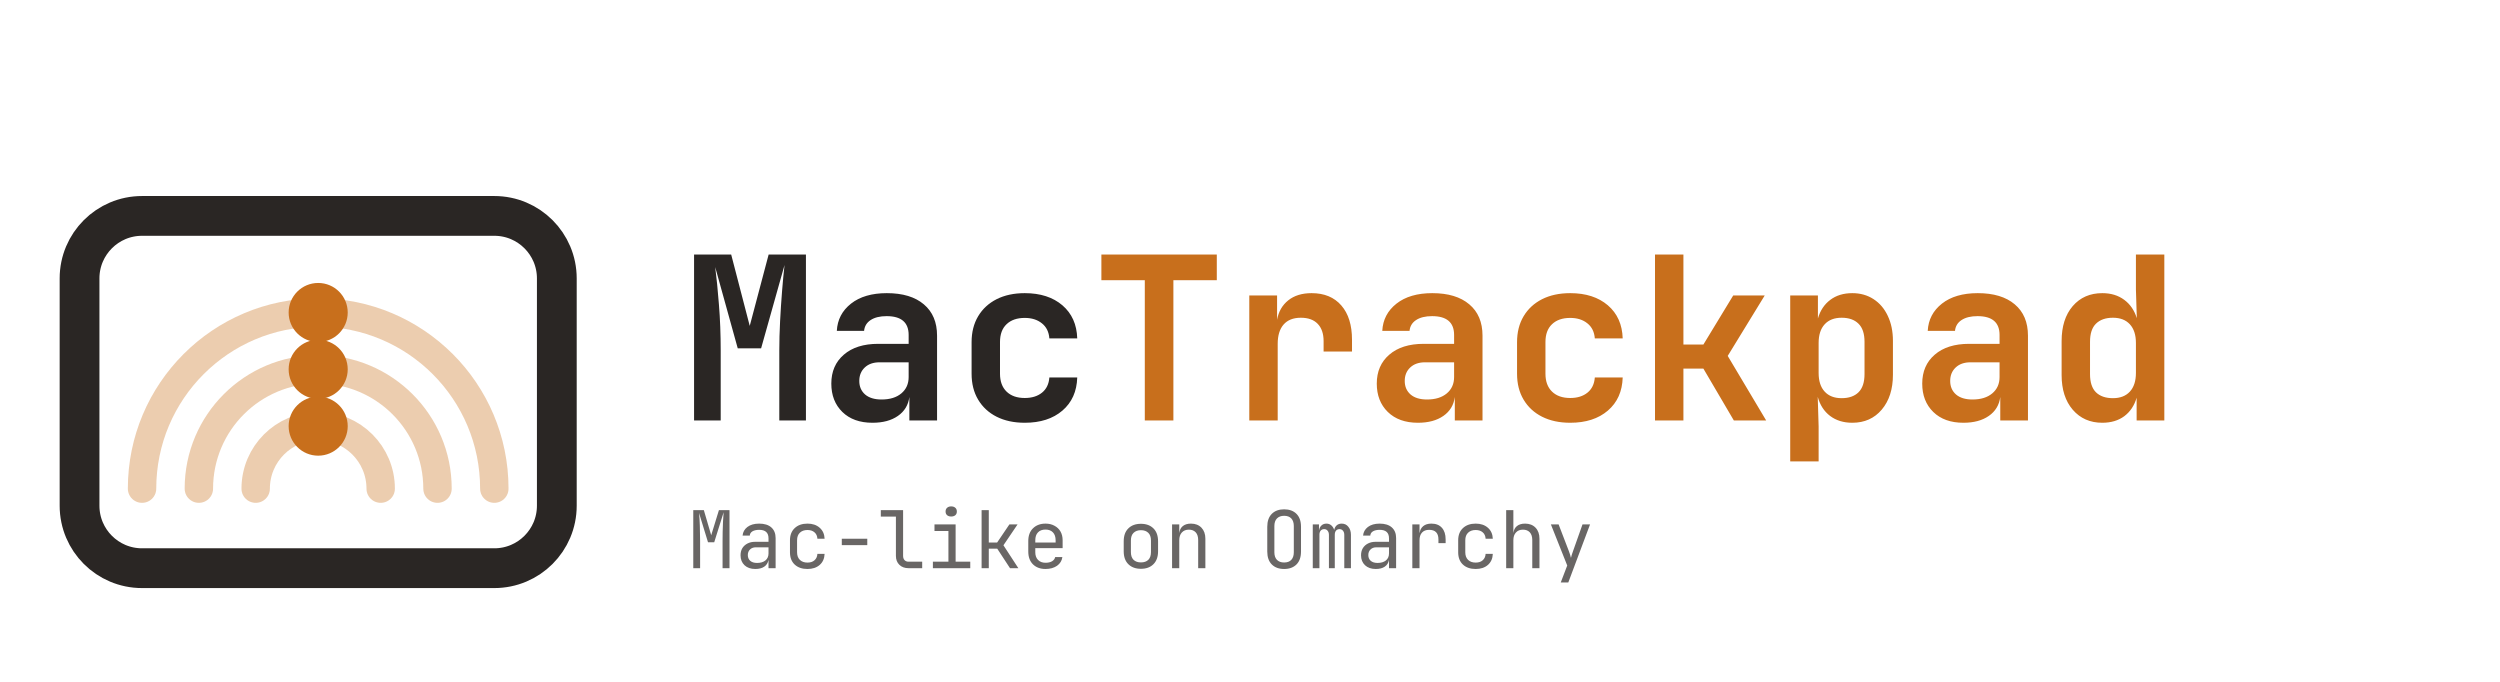
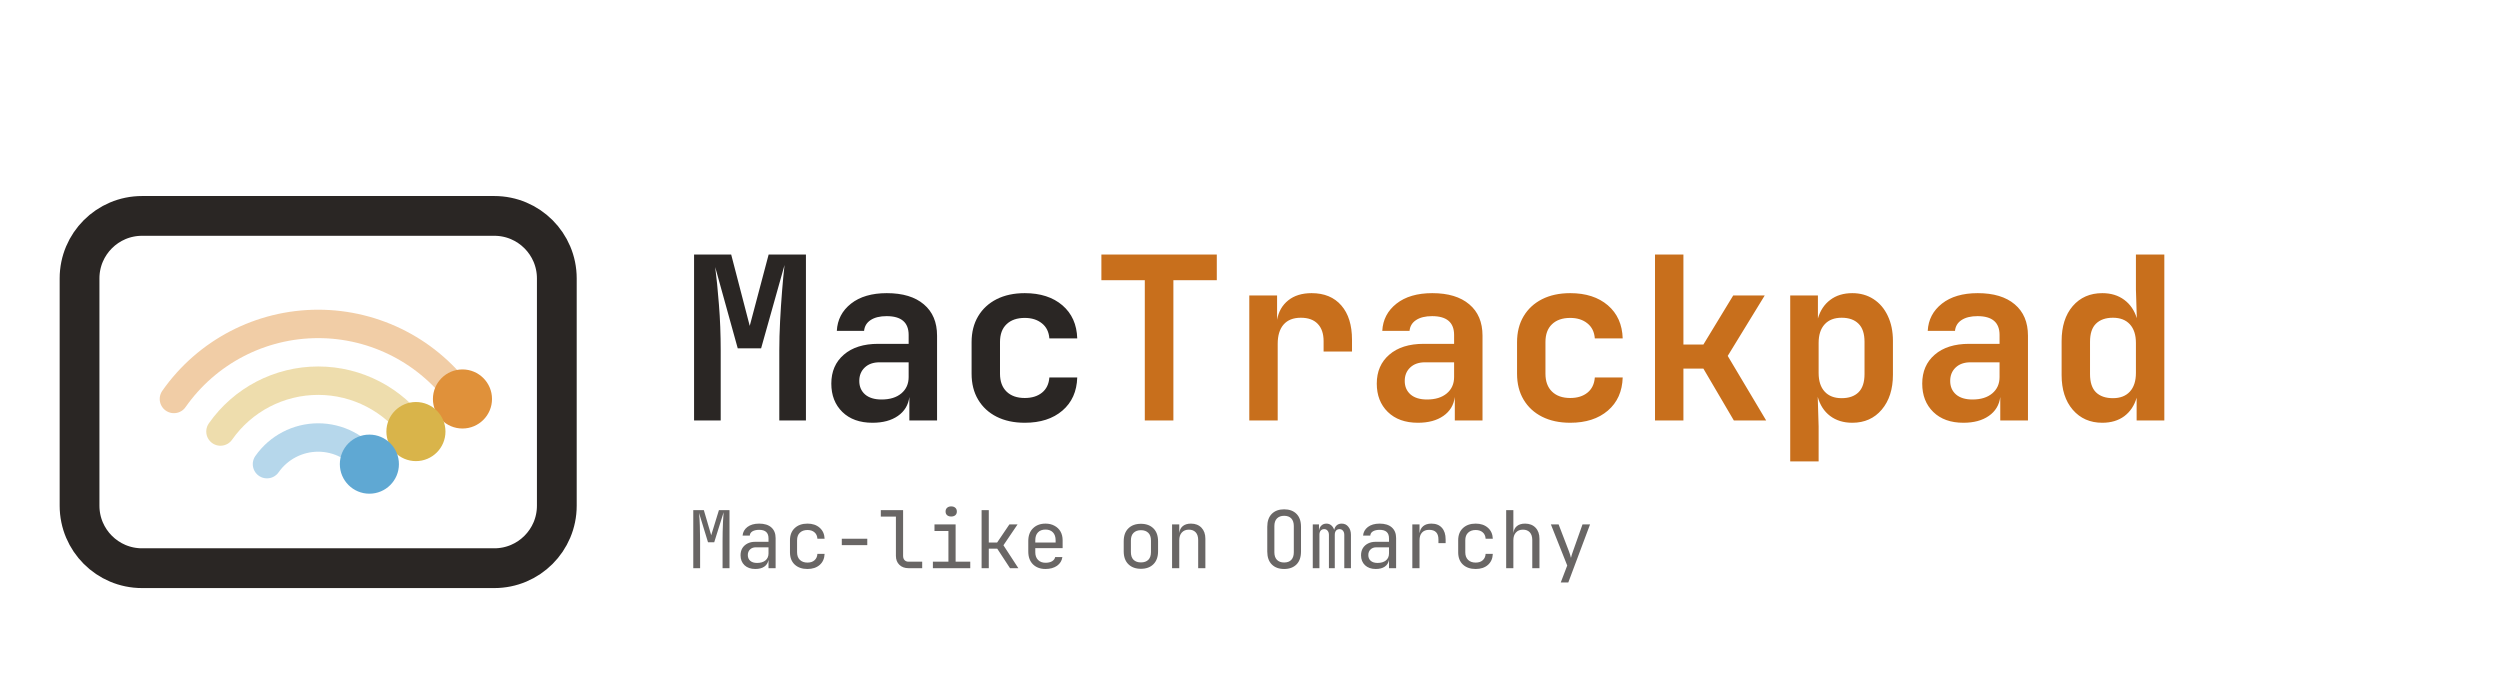
<svg xmlns="http://www.w3.org/2000/svg" width="440" height="120" viewBox="0 0 440 120">
  <path fill="none" stroke-width="7" stroke-linecap="butt" stroke-linejoin="miter" stroke="rgb(16.471%, 14.902%, 14.118%)" stroke-opacity="1" stroke-miterlimit="4" d="M 25 38 L 87 38 C 93.074 38 98 42.926 98 49 L 98 89 C 98 95.074 93.074 100 87 100 L 25 100 C 18.926 100 14 95.074 14 89 L 14 49 C 14 42.926 18.926 38 25 38 Z M 25 38 " />
-   <path fill="none" stroke-width="5" stroke-linecap="round" stroke-linejoin="miter" stroke="rgb(78.431%, 43.529%, 10.98%)" stroke-opacity="0.35" stroke-miterlimit="4" d="M 45 86 C 45 79.926 49.926 75 56 75 C 62.074 75 67 79.926 67 86 " />
-   <path fill="none" stroke-width="5" stroke-linecap="round" stroke-linejoin="miter" stroke="rgb(78.431%, 43.529%, 10.98%)" stroke-opacity="0.35" stroke-miterlimit="4" d="M 35 86 C 35 74.402 44.402 65 56 65 C 67.598 65 77 74.402 77 86 " />
-   <path fill="none" stroke-width="5" stroke-linecap="round" stroke-linejoin="miter" stroke="rgb(78.431%, 43.529%, 10.98%)" stroke-opacity="0.35" stroke-miterlimit="4" d="M 25 86 C 25 68.879 38.879 55 56 55 C 73.121 55 87 68.879 87 86 " />
-   <path fill-rule="nonzero" fill="rgb(78.431%, 43.529%, 10.98%)" fill-opacity="1" d="M 61.199 75 C 61.199 77.871 58.871 80.199 56 80.199 C 53.129 80.199 50.801 77.871 50.801 75 C 50.801 72.129 53.129 69.801 56 69.801 C 58.871 69.801 61.199 72.129 61.199 75 Z M 61.199 75 " />
-   <path fill-rule="nonzero" fill="rgb(78.431%, 43.529%, 10.98%)" fill-opacity="1" d="M 61.199 65 C 61.199 67.871 58.871 70.199 56 70.199 C 53.129 70.199 50.801 67.871 50.801 65 C 50.801 62.129 53.129 59.801 56 59.801 C 58.871 59.801 61.199 62.129 61.199 65 Z M 61.199 65 " />
-   <path fill-rule="nonzero" fill="rgb(78.431%, 43.529%, 10.98%)" fill-opacity="1" d="M 61.199 55 C 61.199 57.871 58.871 60.199 56 60.199 C 53.129 60.199 50.801 57.871 50.801 55 C 50.801 52.129 53.129 49.801 56 49.801 C 58.871 49.801 61.199 52.129 61.199 55 Z M 61.199 55 " />
+   <path fill="none" stroke-width="5" stroke-linecap="round" stroke-linejoin="miter" stroke="rgb(87.843%, 56.863%, 22.745%)" stroke-opacity="0.45" stroke-miterlimit="4" d="M 30.609 70.219 C 36.41 61.938 45.887 57.008 56 57.008 C 66.113 57.008 75.59 61.938 81.391 70.219 " />
+   <path fill="none" stroke-width="5" stroke-linecap="round" stroke-linejoin="miter" stroke="rgb(85.098%, 70.588%, 29.02%)" stroke-opacity="0.45" stroke-miterlimit="4" d="M 38.801 75.949 C 42.73 70.34 49.148 67 56 67 C 62.852 67 69.27 70.34 73.199 75.949 " />
+   <path fill="none" stroke-width="5" stroke-linecap="round" stroke-linejoin="miter" stroke="rgb(37.255%, 65.882%, 82.745%)" stroke-opacity="0.45" stroke-miterlimit="4" d="M 46.988 81.691 C 49.047 78.75 52.41 77 56 77 C 59.59 77 62.953 78.75 65.012 81.691 " />
+   <path fill-rule="nonzero" fill="rgb(87.843%, 56.863%, 22.745%)" fill-opacity="1" d="M 86.594 70.219 C 86.594 73.09 84.266 75.418 81.395 75.418 C 78.523 75.418 76.195 73.09 76.195 70.219 C 76.195 67.348 78.523 65.02 81.395 65.02 C 84.266 65.02 86.594 67.348 86.594 70.219 Z M 86.594 70.219 " />
+   <path fill-rule="nonzero" fill="rgb(85.098%, 70.588%, 29.02%)" fill-opacity="1" d="M 78.402 75.953 C 78.402 78.828 76.074 81.156 73.203 81.156 C 70.332 81.156 68.004 78.828 68.004 75.953 C 68.004 73.082 70.332 70.754 73.203 70.754 C 76.074 70.754 78.402 73.082 78.402 75.953 Z M 78.402 75.953 " />
+   <path fill-rule="nonzero" fill="rgb(37.255%, 65.882%, 82.745%)" fill-opacity="1" d="M 70.211 81.691 C 70.211 84.562 67.883 86.891 65.012 86.891 C 62.141 86.891 59.812 84.562 59.812 81.691 C 59.812 78.82 62.141 76.492 65.012 76.492 C 67.883 76.492 70.211 78.82 70.211 81.691 Z M 70.211 81.691 " />
  <path fill-rule="nonzero" fill="rgb(16.471%, 14.902%, 14.118%)" fill-opacity="1" d="M 122.156 74 L 122.156 44.797 L 128.688 44.797 L 131.953 57.359 L 135.281 44.797 L 141.844 44.797 L 141.844 74 L 137.156 74 L 137.156 61.719 C 137.156 60.043 137.203 58.305 137.297 56.5 C 137.391 54.699 137.504 52.953 137.641 51.266 C 137.773 49.57 137.922 48.027 138.078 46.641 L 133.953 61.312 L 129.844 61.312 L 125.875 47 C 126.113 48.844 126.332 51.043 126.531 53.594 C 126.738 56.137 126.844 58.844 126.844 61.719 L 126.844 74 Z M 153.562 74.406 C 151.32 74.406 149.551 73.773 148.25 72.5 C 146.957 71.23 146.312 69.57 146.312 67.516 C 146.312 65.383 147.047 63.684 148.516 62.422 C 149.984 61.152 152 60.516 154.562 60.516 L 159.922 60.516 L 159.922 58.953 C 159.922 56.746 158.629 55.641 156.047 55.641 C 154.867 55.641 153.93 55.871 153.234 56.328 C 152.547 56.777 152.16 57.414 152.078 58.234 L 147.281 58.234 C 147.383 56.266 148.219 54.668 149.781 53.438 C 151.344 52.211 153.441 51.594 156.078 51.594 C 158.879 51.594 161.051 52.25 162.594 53.562 C 164.145 54.867 164.922 56.703 164.922 59.078 L 164.922 74 L 160.047 74 L 160.047 69.875 C 159.859 71.293 159.188 72.402 158.031 73.203 C 156.883 74.004 155.395 74.406 153.562 74.406 Z M 155.156 70.312 C 156.625 70.312 157.785 69.953 158.641 69.234 C 159.492 68.516 159.922 67.559 159.922 66.359 L 159.922 63.766 L 154.797 63.766 C 153.703 63.766 152.832 64.074 152.188 64.688 C 151.551 65.293 151.234 66.078 151.234 67.047 C 151.234 68.027 151.57 68.82 152.25 69.422 C 152.938 70.016 153.906 70.312 155.156 70.312 Z M 180.359 74.406 C 178.461 74.406 176.812 74.051 175.406 73.344 C 174.008 72.637 172.926 71.637 172.156 70.344 C 171.383 69.055 171 67.527 171 65.766 L 171 60.234 C 171 58.477 171.383 56.949 172.156 55.656 C 172.926 54.367 174.008 53.367 175.406 52.656 C 176.812 51.949 178.461 51.594 180.359 51.594 C 183.109 51.594 185.316 52.309 186.984 53.734 C 188.648 55.164 189.52 57.105 189.594 59.562 L 184.688 59.562 C 184.602 58.418 184.164 57.531 183.375 56.906 C 182.594 56.273 181.586 55.953 180.359 55.953 C 178.992 55.953 177.926 56.324 177.156 57.062 C 176.383 57.793 176 58.84 176 60.203 L 176 65.766 C 176 67.121 176.383 68.172 177.156 68.922 C 177.926 69.672 178.992 70.047 180.359 70.047 C 181.609 70.047 182.617 69.734 183.391 69.109 C 184.172 68.477 184.602 67.586 184.688 66.438 L 189.594 66.438 C 189.52 68.898 188.648 70.84 186.984 72.266 C 185.316 73.695 183.109 74.406 180.359 74.406 Z M 120 33.199 " />
  <path fill-rule="nonzero" fill="rgb(78.431%, 43.529%, 10.98%)" fill-opacity="1" d="M 201.484 74 L 201.484 49.312 L 193.844 49.312 L 193.844 44.797 L 214.156 44.797 L 214.156 49.312 L 206.516 49.312 L 206.516 74 Z M 219.875 74 L 219.875 52 L 224.766 52 L 224.766 56.281 C 225.023 54.844 225.68 53.703 226.734 52.859 C 227.785 52.016 229.156 51.594 230.844 51.594 C 233.082 51.594 234.828 52.32 236.078 53.766 C 237.328 55.203 237.953 57.215 237.953 59.797 L 237.953 61.875 L 232.953 61.875 L 232.953 60.047 C 232.953 58.715 232.602 57.695 231.906 56.984 C 231.219 56.277 230.234 55.922 228.953 55.922 C 227.617 55.922 226.602 56.324 225.906 57.125 C 225.219 57.918 224.875 59.047 224.875 60.516 L 224.875 74 Z M 249.562 74.406 C 247.32 74.406 245.551 73.773 244.25 72.5 C 242.957 71.23 242.312 69.57 242.312 67.516 C 242.312 65.383 243.047 63.684 244.516 62.422 C 245.984 61.152 248 60.516 250.562 60.516 L 255.922 60.516 L 255.922 58.953 C 255.922 56.746 254.629 55.641 252.047 55.641 C 250.867 55.641 249.93 55.871 249.234 56.328 C 248.547 56.777 248.16 57.414 248.078 58.234 L 243.281 58.234 C 243.383 56.266 244.219 54.668 245.781 53.438 C 247.344 52.211 249.441 51.594 252.078 51.594 C 254.879 51.594 257.051 52.25 258.594 53.562 C 260.145 54.867 260.922 56.703 260.922 59.078 L 260.922 74 L 256.047 74 L 256.047 69.875 C 255.859 71.293 255.188 72.402 254.031 73.203 C 252.883 74.004 251.395 74.406 249.562 74.406 Z M 251.156 70.312 C 252.625 70.312 253.785 69.953 254.641 69.234 C 255.492 68.516 255.922 67.559 255.922 66.359 L 255.922 63.766 L 250.797 63.766 C 249.703 63.766 248.832 64.074 248.188 64.688 C 247.551 65.293 247.234 66.078 247.234 67.047 C 247.234 68.027 247.57 68.82 248.25 69.422 C 248.938 70.016 249.906 70.312 251.156 70.312 Z M 276.359 74.406 C 274.461 74.406 272.812 74.051 271.406 73.344 C 270.008 72.637 268.926 71.637 268.156 70.344 C 267.383 69.055 267 67.527 267 65.766 L 267 60.234 C 267 58.477 267.383 56.949 268.156 55.656 C 268.926 54.367 270.008 53.367 271.406 52.656 C 272.812 51.949 274.461 51.594 276.359 51.594 C 279.109 51.594 281.316 52.309 282.984 53.734 C 284.648 55.164 285.52 57.105 285.594 59.562 L 280.688 59.562 C 280.602 58.418 280.164 57.531 279.375 56.906 C 278.594 56.273 277.586 55.953 276.359 55.953 C 274.992 55.953 273.926 56.324 273.156 57.062 C 272.383 57.793 272 58.84 272 60.203 L 272 65.766 C 272 67.121 272.383 68.172 273.156 68.922 C 273.926 69.672 274.992 70.047 276.359 70.047 C 277.609 70.047 278.617 69.734 279.391 69.109 C 280.172 68.477 280.602 67.586 280.688 66.438 L 285.594 66.438 C 285.52 68.898 284.648 70.84 282.984 72.266 C 281.316 73.695 279.109 74.406 276.359 74.406 Z M 291.281 74 L 291.281 44.797 L 296.281 44.797 L 296.281 60.641 L 299.797 60.641 L 305.047 52 L 310.594 52 L 304.078 62.641 L 310.844 74 L 305.156 74 L 299.797 64.875 L 296.281 64.875 L 296.281 74 Z M 315.078 81.203 L 315.078 52 L 319.953 52 L 319.953 56.047 C 320.359 54.652 321.082 53.562 322.125 52.781 C 323.164 51.992 324.457 51.594 326 51.594 C 327.414 51.594 328.66 51.945 329.734 52.641 C 330.816 53.34 331.656 54.324 332.25 55.594 C 332.852 56.855 333.156 58.324 333.156 60 L 333.156 65.953 C 333.156 68.496 332.5 70.543 331.188 72.094 C 329.883 73.637 328.156 74.406 326 74.406 C 324.457 74.406 323.156 74.004 322.094 73.203 C 321.039 72.402 320.316 71.281 319.922 69.844 L 320.078 75.047 L 320.078 81.203 Z M 324.125 70.078 C 325.406 70.078 326.395 69.734 327.094 69.047 C 327.801 68.352 328.156 67.281 328.156 65.844 L 328.156 60.156 C 328.156 58.719 327.801 57.656 327.094 56.969 C 326.395 56.273 325.406 55.922 324.125 55.922 C 322.844 55.922 321.848 56.309 321.141 57.078 C 320.43 57.852 320.078 58.945 320.078 60.359 L 320.078 65.641 C 320.078 67.059 320.43 68.152 321.141 68.922 C 321.848 69.695 322.844 70.078 324.125 70.078 Z M 345.562 74.406 C 343.32 74.406 341.551 73.773 340.25 72.5 C 338.957 71.23 338.312 69.57 338.312 67.516 C 338.312 65.383 339.047 63.684 340.516 62.422 C 341.984 61.152 344 60.516 346.562 60.516 L 351.922 60.516 L 351.922 58.953 C 351.922 56.746 350.629 55.641 348.047 55.641 C 346.867 55.641 345.93 55.871 345.234 56.328 C 344.547 56.777 344.16 57.414 344.078 58.234 L 339.281 58.234 C 339.383 56.266 340.219 54.668 341.781 53.438 C 343.344 52.211 345.441 51.594 348.078 51.594 C 350.879 51.594 353.051 52.25 354.594 53.562 C 356.145 54.867 356.922 56.703 356.922 59.078 L 356.922 74 L 352.047 74 L 352.047 69.875 C 351.859 71.293 351.188 72.402 350.031 73.203 C 348.883 74.004 347.395 74.406 345.562 74.406 Z M 347.156 70.312 C 348.625 70.312 349.785 69.953 350.641 69.234 C 351.492 68.516 351.922 67.559 351.922 66.359 L 351.922 63.766 L 346.797 63.766 C 345.703 63.766 344.832 64.074 344.188 64.688 C 343.551 65.293 343.234 66.078 343.234 67.047 C 343.234 68.027 343.57 68.82 344.25 69.422 C 344.938 70.016 345.906 70.312 347.156 70.312 Z M 370 74.406 C 367.863 74.406 366.133 73.648 364.812 72.125 C 363.5 70.605 362.844 68.562 362.844 66 L 362.844 60.047 C 362.844 57.453 363.492 55.398 364.797 53.875 C 366.109 52.355 367.844 51.594 370 51.594 C 371.52 51.594 372.805 51.984 373.859 52.766 C 374.91 53.539 375.648 54.617 376.078 56 L 375.922 50.953 L 375.922 44.797 L 380.922 44.797 L 380.922 74 L 376.047 74 L 376.047 70 C 375.641 71.387 374.914 72.469 373.875 73.25 C 372.832 74.02 371.539 74.406 370 74.406 Z M 371.875 70.078 C 373.156 70.078 374.148 69.695 374.859 68.922 C 375.566 68.152 375.922 67.059 375.922 65.641 L 375.922 60.359 C 375.922 58.945 375.566 57.852 374.859 57.078 C 374.148 56.309 373.156 55.922 371.875 55.922 C 370.594 55.922 369.598 56.273 368.891 56.969 C 368.191 57.656 367.844 58.719 367.844 60.156 L 367.844 65.844 C 367.844 67.281 368.191 68.352 368.891 69.047 C 369.598 69.734 370.594 70.078 371.875 70.078 Z M 192 33.199 " />
  <path fill-rule="nonzero" fill="rgb(16.471%, 14.902%, 14.118%)" fill-opacity="0.7" d="M 122.016 100 L 122.016 89.781 L 123.875 89.781 L 125.172 94.203 L 126.531 89.781 L 128.391 89.781 L 128.391 100 L 127.172 100 L 127.172 95.172 C 127.172 94.715 127.176 94.188 127.188 93.594 C 127.207 93 127.227 92.402 127.25 91.797 C 127.281 91.195 127.316 90.648 127.359 90.156 L 125.703 95.438 L 124.609 95.438 L 123.031 90.281 C 123.102 90.969 123.148 91.727 123.172 92.547 C 123.203 93.371 123.219 94.246 123.219 95.172 L 123.219 100 Z M 132.93 100.141 C 132.137 100.141 131.508 99.922 131.039 99.484 C 130.57 99.039 130.336 98.453 130.336 97.734 C 130.336 97.258 130.438 96.84 130.648 96.484 C 130.867 96.133 131.168 95.855 131.555 95.656 C 131.938 95.461 132.375 95.359 132.867 95.359 L 135.258 95.359 L 135.258 94.75 C 135.258 93.75 134.711 93.25 133.617 93.25 C 133.125 93.25 132.73 93.34 132.43 93.516 C 132.137 93.695 131.98 93.945 131.961 94.266 L 130.695 94.266 C 130.746 93.652 131.027 93.148 131.539 92.75 C 132.059 92.355 132.75 92.156 133.617 92.156 C 134.543 92.156 135.258 92.383 135.758 92.828 C 136.258 93.277 136.508 93.902 136.508 94.703 L 136.508 100 L 135.258 100 L 135.258 98.594 L 135.242 98.594 C 135.156 99.074 134.914 99.453 134.508 99.734 C 134.109 100.004 133.586 100.141 132.93 100.141 Z M 133.242 99.078 C 133.855 99.078 134.344 98.934 134.711 98.641 C 135.074 98.34 135.258 97.93 135.258 97.406 L 135.258 96.328 L 133.008 96.328 C 132.602 96.328 132.266 96.453 132.008 96.703 C 131.746 96.953 131.617 97.281 131.617 97.688 C 131.617 98.117 131.758 98.453 132.039 98.703 C 132.328 98.953 132.73 99.078 133.242 99.078 Z M 142.113 100.141 C 141.176 100.141 140.426 99.883 139.863 99.359 C 139.309 98.84 139.035 98.121 139.035 97.203 L 139.035 95.094 C 139.035 94.188 139.309 93.477 139.863 92.953 C 140.426 92.422 141.176 92.156 142.113 92.156 C 142.996 92.156 143.711 92.398 144.254 92.875 C 144.805 93.355 145.098 94 145.129 94.812 L 143.863 94.812 C 143.832 94.324 143.66 93.949 143.348 93.688 C 143.043 93.418 142.633 93.281 142.113 93.281 C 141.559 93.281 141.117 93.438 140.785 93.75 C 140.449 94.062 140.285 94.512 140.285 95.094 L 140.285 97.203 C 140.285 97.777 140.449 98.227 140.785 98.547 C 141.117 98.859 141.559 99.016 142.113 99.016 C 142.633 99.016 143.043 98.883 143.348 98.609 C 143.66 98.34 143.832 97.965 143.863 97.484 L 145.129 97.484 C 145.098 98.309 144.805 98.961 144.254 99.438 C 143.711 99.906 142.996 100.141 142.113 100.141 Z M 148.156 95.938 L 148.156 94.812 L 152.641 94.812 L 152.641 95.938 Z M 159.914 100 C 159.234 100 158.695 99.805 158.289 99.406 C 157.883 99.012 157.68 98.484 157.68 97.828 L 157.68 90.922 L 155.023 90.922 L 155.023 89.781 L 158.945 89.781 L 158.945 97.828 C 158.945 98.152 159.031 98.406 159.211 98.594 C 159.387 98.773 159.621 98.859 159.914 98.859 L 162.305 98.859 L 162.305 100 Z M 164.188 100 L 164.188 98.859 L 166.922 98.859 L 166.922 93.453 L 164.469 93.453 L 164.469 92.297 L 168.188 92.297 L 168.188 98.859 L 170.766 98.859 L 170.766 100 Z M 167.406 90.906 C 167.102 90.906 166.863 90.828 166.688 90.672 C 166.508 90.516 166.422 90.305 166.422 90.031 C 166.422 89.75 166.508 89.531 166.688 89.375 C 166.863 89.211 167.102 89.125 167.406 89.125 C 167.719 89.125 167.961 89.211 168.141 89.375 C 168.316 89.531 168.406 89.75 168.406 90.031 C 168.406 90.305 168.316 90.516 168.141 90.672 C 167.961 90.828 167.719 90.906 167.406 90.906 Z M 172.762 100 L 172.762 89.781 L 174.027 89.781 L 174.027 95.484 L 175.496 95.484 L 177.652 92.297 L 179.09 92.297 L 176.605 95.969 L 179.23 100 L 177.762 100 L 175.512 96.562 L 174.027 96.562 L 174.027 100 Z M 184.008 100.141 C 183.102 100.141 182.367 99.871 181.805 99.328 C 181.25 98.777 180.977 98.023 180.977 97.062 L 180.977 95.234 C 180.977 94.277 181.25 93.527 181.805 92.984 C 182.367 92.434 183.102 92.156 184.008 92.156 C 184.609 92.156 185.137 92.281 185.586 92.531 C 186.043 92.773 186.398 93.109 186.648 93.547 C 186.898 93.984 187.023 94.5 187.023 95.094 L 187.023 96.469 L 182.211 96.469 L 182.211 97.203 C 182.211 97.766 182.371 98.215 182.695 98.547 C 183.027 98.883 183.465 99.047 184.008 99.047 C 184.477 99.047 184.859 98.961 185.164 98.781 C 185.465 98.594 185.648 98.352 185.711 98.047 L 186.977 98.047 C 186.891 98.684 186.578 99.195 186.039 99.578 C 185.496 99.953 184.82 100.141 184.008 100.141 Z M 182.211 95.484 L 185.789 95.484 L 185.789 95.094 C 185.789 94.492 185.633 94.027 185.32 93.703 C 185.008 93.371 184.57 93.203 184.008 93.203 C 183.434 93.203 182.992 93.371 182.68 93.703 C 182.367 94.027 182.211 94.492 182.211 95.094 Z M 200.805 100.109 C 199.875 100.109 199.137 99.84 198.586 99.297 C 198.043 98.758 197.773 98 197.773 97.031 L 197.773 95.266 C 197.773 94.289 198.043 93.531 198.586 93 C 199.125 92.461 199.867 92.188 200.805 92.188 C 201.73 92.188 202.465 92.461 203.008 93 C 203.547 93.531 203.82 94.289 203.82 95.266 L 203.82 97.031 C 203.82 98 203.547 98.758 203.008 99.297 C 202.465 99.84 201.73 100.109 200.805 100.109 Z M 200.805 98.984 C 201.355 98.984 201.789 98.836 202.102 98.531 C 202.414 98.219 202.57 97.766 202.57 97.172 L 202.57 95.125 C 202.57 94.531 202.414 94.086 202.102 93.781 C 201.789 93.469 201.355 93.312 200.805 93.312 C 200.262 93.312 199.828 93.469 199.508 93.781 C 199.195 94.086 199.039 94.531 199.039 95.125 L 199.039 97.172 C 199.039 97.766 199.195 98.219 199.508 98.531 C 199.828 98.836 200.262 98.984 200.805 98.984 Z M 206.285 100 L 206.285 92.297 L 207.551 92.297 L 207.551 93.766 L 207.566 93.766 C 207.629 93.258 207.836 92.859 208.191 92.578 C 208.543 92.297 209.02 92.156 209.613 92.156 C 210.383 92.156 210.996 92.398 211.457 92.875 C 211.914 93.355 212.145 94 212.145 94.812 L 212.145 100 L 210.879 100 L 210.879 95.047 C 210.879 94.453 210.73 94 210.441 93.688 C 210.148 93.375 209.746 93.219 209.238 93.219 C 208.715 93.219 208.305 93.387 208.004 93.719 C 207.699 94.043 207.551 94.5 207.551 95.094 L 207.551 100 Z M 226.008 100.141 C 225.09 100.141 224.367 99.875 223.836 99.344 C 223.305 98.812 223.039 98.055 223.039 97.062 L 223.039 92.719 C 223.039 91.73 223.305 90.969 223.836 90.438 C 224.367 89.906 225.09 89.641 226.008 89.641 C 226.922 89.641 227.648 89.906 228.18 90.438 C 228.711 90.969 228.977 91.727 228.977 92.703 L 228.977 97.062 C 228.977 98.055 228.711 98.812 228.18 99.344 C 227.648 99.875 226.922 100.141 226.008 100.141 Z M 226.008 99 C 226.559 99 226.98 98.844 227.273 98.531 C 227.562 98.219 227.711 97.777 227.711 97.203 L 227.711 92.578 C 227.711 92.008 227.562 91.562 227.273 91.25 C 226.98 90.938 226.559 90.781 226.008 90.781 C 225.465 90.781 225.043 90.938 224.742 91.25 C 224.438 91.562 224.289 92.008 224.289 92.578 L 224.289 97.203 C 224.289 97.777 224.438 98.219 224.742 98.531 C 225.043 98.844 225.465 99 226.008 99 Z M 231.047 100 L 231.047 92.297 L 232.141 92.297 L 232.141 93.328 L 232.156 93.328 C 232.207 92.977 232.348 92.695 232.578 92.484 C 232.805 92.266 233.098 92.156 233.453 92.156 C 233.785 92.156 234.066 92.258 234.297 92.453 C 234.535 92.652 234.707 92.918 234.812 93.25 L 234.828 93.25 C 234.891 92.918 235.035 92.652 235.266 92.453 C 235.492 92.258 235.785 92.156 236.141 92.156 C 236.629 92.156 237.02 92.344 237.312 92.719 C 237.613 93.086 237.766 93.559 237.766 94.141 L 237.766 100 L 236.594 100 L 236.594 94.141 C 236.594 93.828 236.516 93.586 236.359 93.406 C 236.211 93.219 236.008 93.125 235.75 93.125 C 235.5 93.125 235.297 93.215 235.141 93.391 C 234.992 93.57 234.922 93.812 234.922 94.125 L 234.922 100 L 233.891 100 L 233.891 94.141 C 233.891 93.828 233.812 93.586 233.656 93.406 C 233.508 93.219 233.312 93.125 233.062 93.125 C 232.801 93.125 232.594 93.215 232.438 93.391 C 232.289 93.57 232.219 93.812 232.219 94.125 L 232.219 100 Z M 242.137 100.141 C 241.344 100.141 240.715 99.922 240.246 99.484 C 239.777 99.039 239.543 98.453 239.543 97.734 C 239.543 97.258 239.645 96.84 239.855 96.484 C 240.074 96.133 240.375 95.855 240.762 95.656 C 241.145 95.461 241.582 95.359 242.074 95.359 L 244.465 95.359 L 244.465 94.75 C 244.465 93.75 243.918 93.25 242.824 93.25 C 242.332 93.25 241.938 93.34 241.637 93.516 C 241.344 93.695 241.188 93.945 241.168 94.266 L 239.902 94.266 C 239.953 93.652 240.234 93.148 240.746 92.75 C 241.266 92.355 241.957 92.156 242.824 92.156 C 243.75 92.156 244.465 92.383 244.965 92.828 C 245.465 93.277 245.715 93.902 245.715 94.703 L 245.715 100 L 244.465 100 L 244.465 98.594 L 244.449 98.594 C 244.363 99.074 244.121 99.453 243.715 99.734 C 243.316 100.004 242.793 100.141 242.137 100.141 Z M 242.449 99.078 C 243.062 99.078 243.551 98.934 243.918 98.641 C 244.281 98.34 244.465 97.93 244.465 97.406 L 244.465 96.328 L 242.215 96.328 C 241.809 96.328 241.473 96.453 241.215 96.703 C 240.953 96.953 240.824 97.281 240.824 97.688 C 240.824 98.117 240.965 98.453 241.246 98.703 C 241.535 98.953 241.938 99.078 242.449 99.078 Z M 248.57 100 L 248.57 92.297 L 249.836 92.297 L 249.836 93.766 L 249.867 93.766 C 249.93 93.277 250.137 92.887 250.492 92.594 C 250.844 92.305 251.32 92.156 251.914 92.156 C 252.727 92.156 253.344 92.402 253.773 92.891 C 254.211 93.371 254.43 94.055 254.43 94.938 L 254.43 95.594 L 253.164 95.594 L 253.164 94.938 C 253.164 93.812 252.617 93.25 251.523 93.25 C 250.98 93.25 250.562 93.414 250.273 93.734 C 249.98 94.047 249.836 94.5 249.836 95.094 L 249.836 100 Z M 259.719 100.141 C 258.781 100.141 258.031 99.883 257.469 99.359 C 256.914 98.84 256.641 98.121 256.641 97.203 L 256.641 95.094 C 256.641 94.188 256.914 93.477 257.469 92.953 C 258.031 92.422 258.781 92.156 259.719 92.156 C 260.602 92.156 261.316 92.398 261.859 92.875 C 262.41 93.355 262.703 94 262.734 94.812 L 261.469 94.812 C 261.438 94.324 261.266 93.949 260.953 93.688 C 260.648 93.418 260.238 93.281 259.719 93.281 C 259.164 93.281 258.723 93.438 258.391 93.75 C 258.055 94.062 257.891 94.512 257.891 95.094 L 257.891 97.203 C 257.891 97.777 258.055 98.227 258.391 98.547 C 258.723 98.859 259.164 99.016 259.719 99.016 C 260.238 99.016 260.648 98.883 260.953 98.609 C 261.266 98.34 261.438 97.965 261.469 97.484 L 262.734 97.484 C 262.703 98.309 262.41 98.961 261.859 99.438 C 261.316 99.906 260.602 100.141 259.719 100.141 Z M 265.086 100 L 265.086 89.781 L 266.352 89.781 L 266.352 93.766 L 266.367 93.766 C 266.43 93.258 266.637 92.859 266.992 92.578 C 267.344 92.297 267.82 92.156 268.414 92.156 C 269.184 92.156 269.797 92.398 270.258 92.875 C 270.715 93.355 270.945 94 270.945 94.812 L 270.945 100 L 269.68 100 L 269.68 95.031 C 269.68 94.449 269.531 94 269.242 93.688 C 268.949 93.375 268.547 93.219 268.039 93.219 C 267.516 93.219 267.105 93.387 266.805 93.719 C 266.5 94.043 266.352 94.5 266.352 95.094 L 266.352 100 Z M 274.691 102.516 L 275.832 99.531 L 272.957 92.297 L 274.316 92.297 L 276.145 97.062 C 276.215 97.25 276.285 97.449 276.348 97.656 C 276.41 97.855 276.457 98.031 276.488 98.188 C 276.52 98.031 276.566 97.855 276.629 97.656 C 276.691 97.449 276.758 97.25 276.832 97.062 L 278.52 92.297 L 279.848 92.297 L 276.02 102.516 Z M 121 85.719 " />
</svg>
